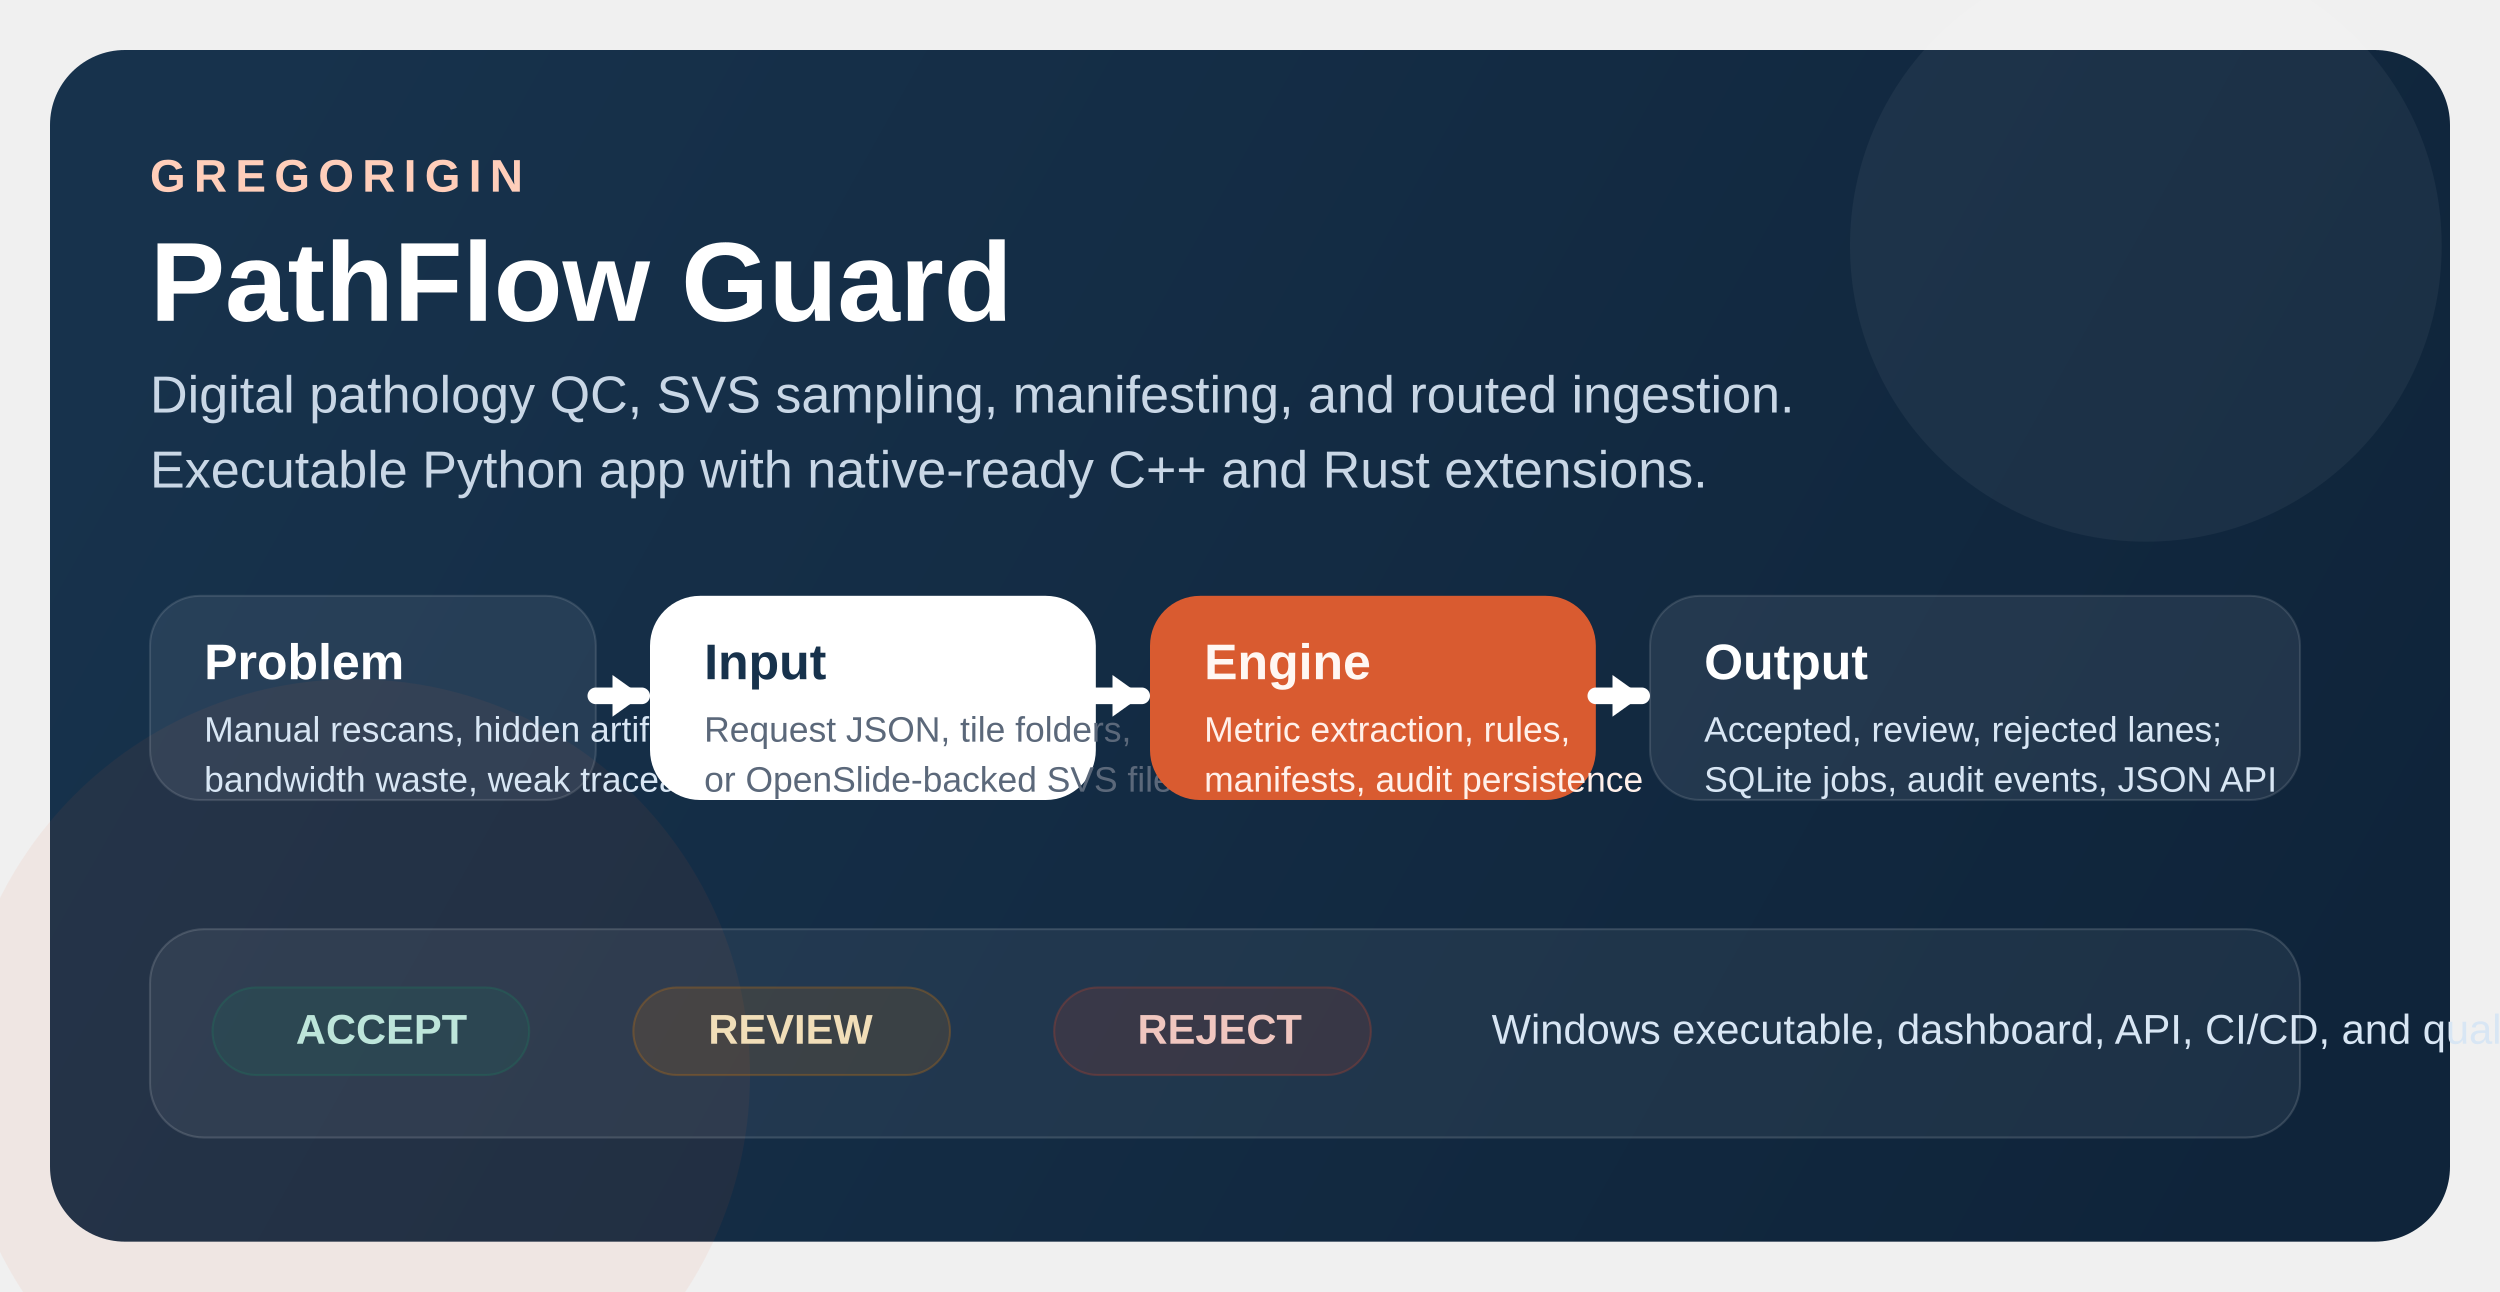
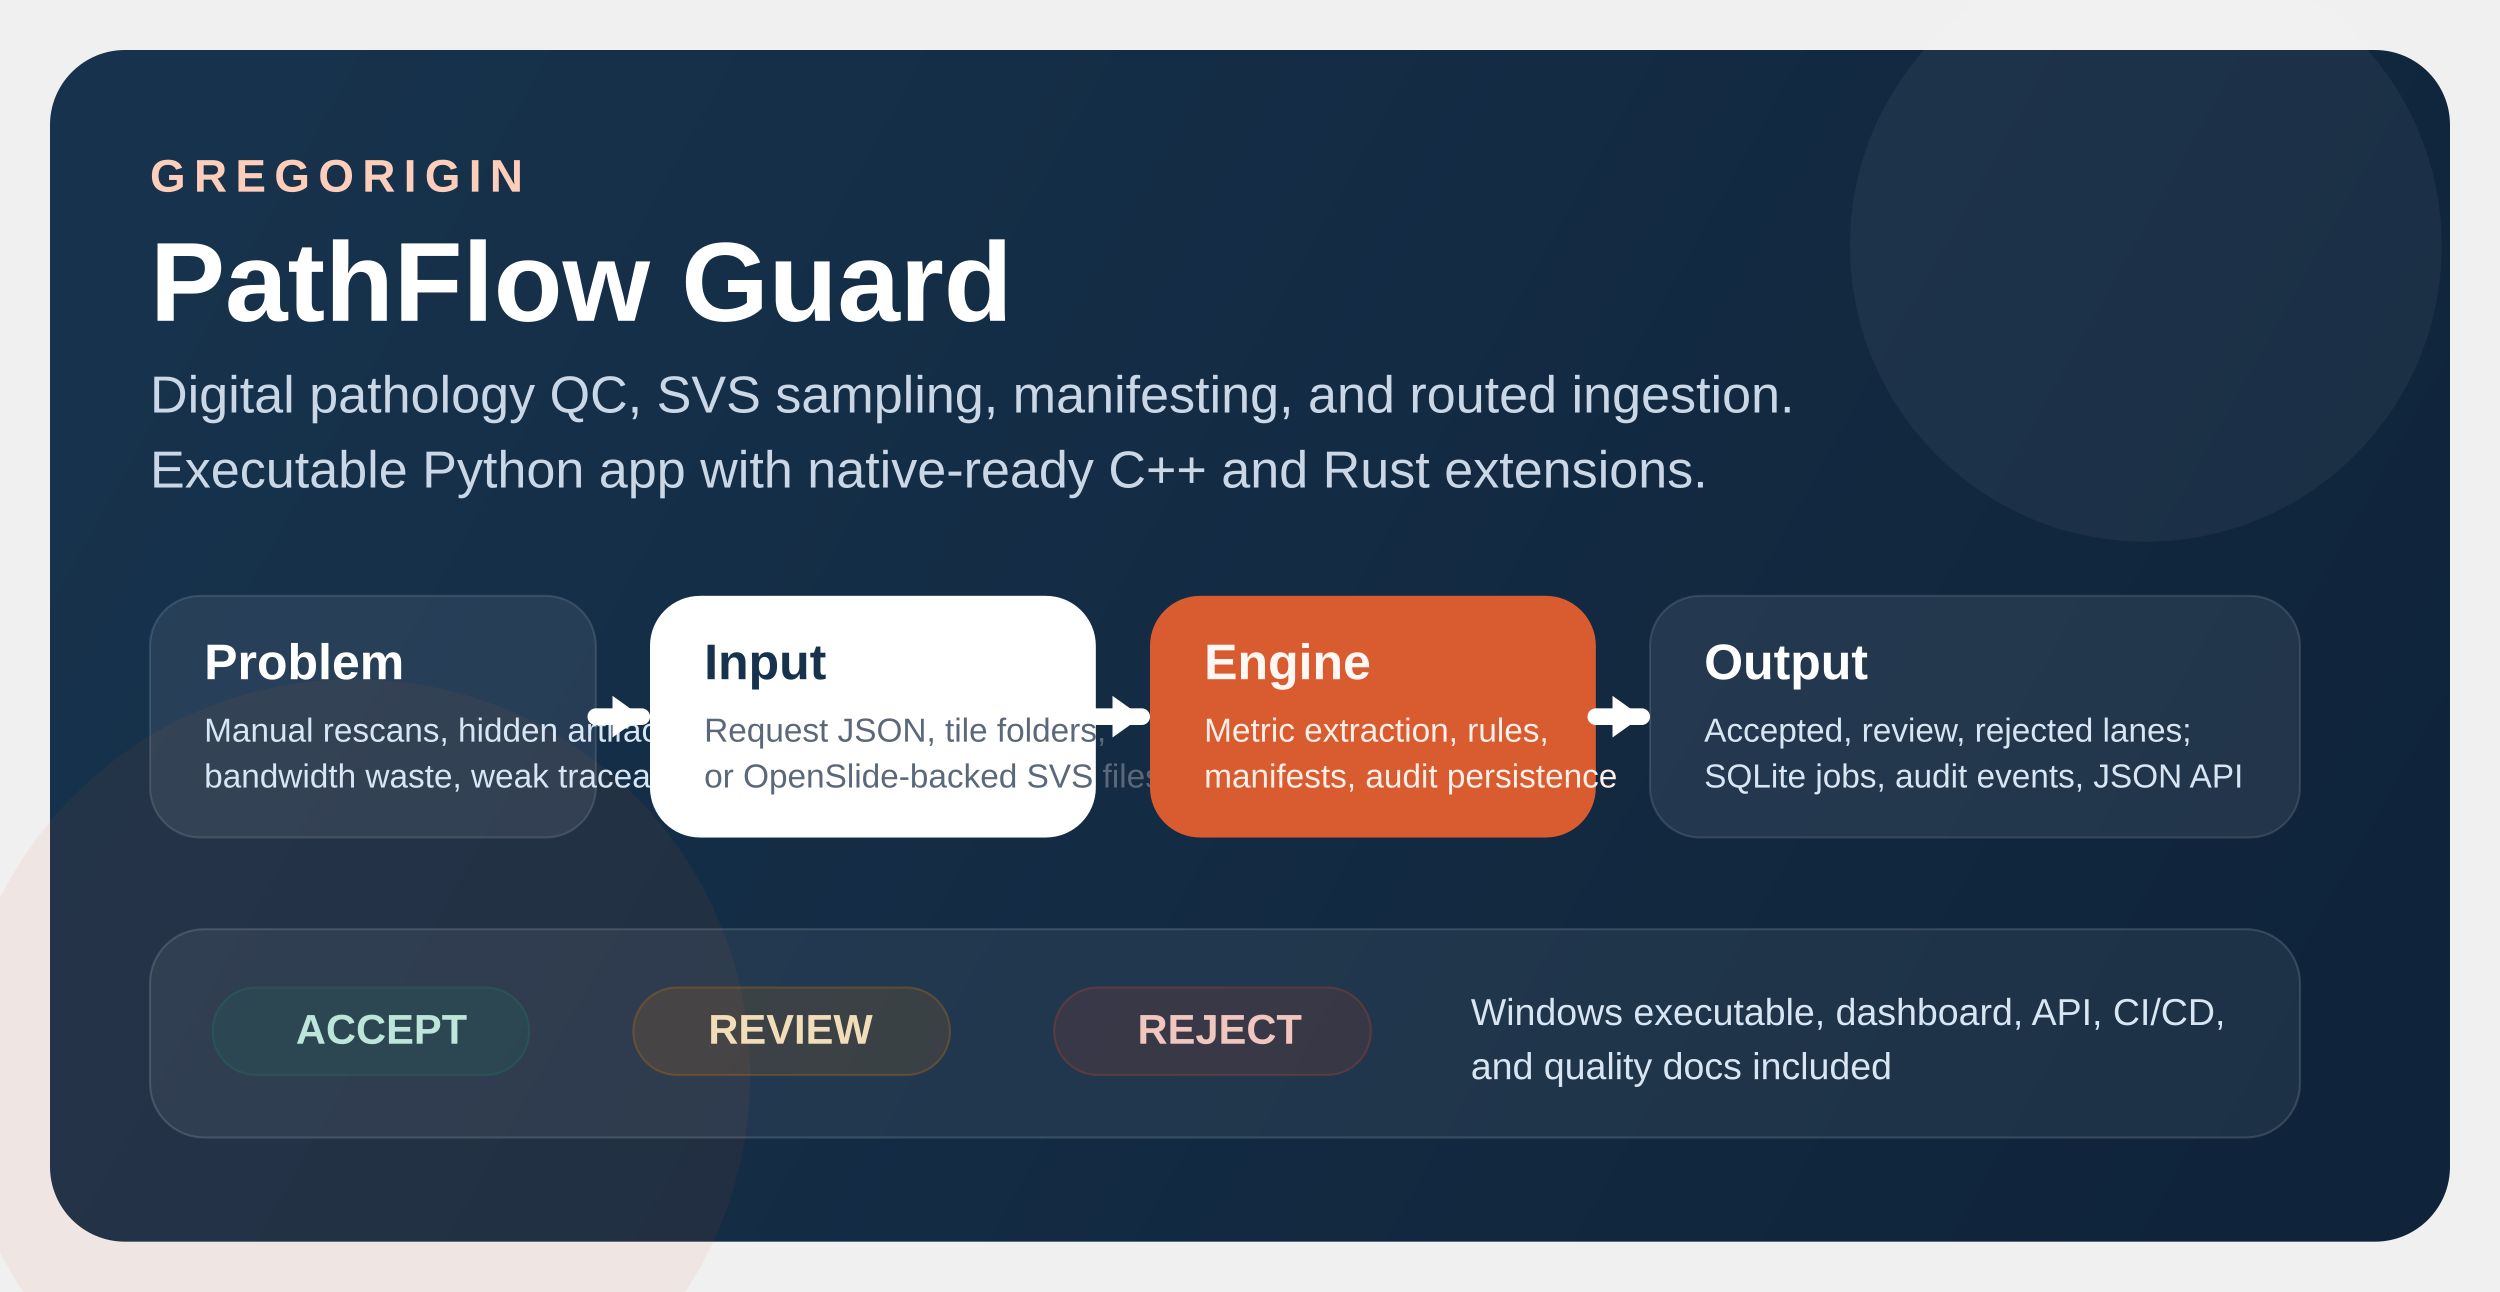
<svg xmlns="http://www.w3.org/2000/svg" width="1200" height="620" viewBox="0 0 1200 620" fill="none">
  <defs>
    <linearGradient id="bg" x1="120" y1="40" x2="1080" y2="580" gradientUnits="userSpaceOnUse">
      <stop stop-color="#17324C" />
      <stop offset="1" stop-color="#0F243A" />
    </linearGradient>
    <linearGradient id="accent" x1="262" y1="164" x2="346" y2="240" gradientUnits="userSpaceOnUse">
      <stop stop-color="#FFB179" />
      <stop offset="1" stop-color="#D95B30" />
    </linearGradient>
  </defs>
  <rect x="24" y="24" width="1152" height="572" rx="36" fill="url(#bg)" />
  <circle cx="1030" cy="118" r="142" fill="#FFFFFF" fill-opacity="0.05" />
  <circle cx="170" cy="516" r="190" fill="#D95B30" fill-opacity="0.07" />
  <text x="72" y="92" fill="#FFCEBA" font-family="Segoe UI, Arial, sans-serif" font-size="22" font-weight="700" letter-spacing="4">GREGORIGIN</text>
  <text x="72" y="154" fill="#FFFFFF" font-family="Segoe UI, Arial, sans-serif" font-size="54" font-weight="700">PathFlow Guard</text>
  <text x="72" y="198" fill="#C9D7E6" font-family="Segoe UI, Arial, sans-serif" font-size="25">Digital pathology QC, SVS sampling, manifesting, and routed ingestion.</text>
  <text x="72" y="234" fill="#C9D7E6" font-family="Segoe UI, Arial, sans-serif" font-size="25">Executable Python app with native-ready C++ and Rust extensions.</text>
-   <rect x="72" y="286" width="214" height="98" rx="24" fill="#F7F7FB" fill-opacity="0.08" stroke="#FFFFFF" stroke-opacity="0.12" />
+   <rect x="72" y="286" width="214" height="116" rx="24" fill="#F7F7FB" fill-opacity="0.08" stroke="#FFFFFF" stroke-opacity="0.12" />
  <text x="98" y="326" fill="#FFFFFF" font-family="Segoe UI, Arial, sans-serif" font-size="24" font-weight="700">Problem</text>
-   <text x="98" y="356" fill="#D8E6F4" font-family="Segoe UI, Arial, sans-serif" font-size="17">Manual rescans, hidden artifacts,</text>
-   <text x="98" y="380" fill="#D8E6F4" font-family="Segoe UI, Arial, sans-serif" font-size="17">bandwidth waste, weak traceability</text>
-   <rect x="312" y="286" width="214" height="98" rx="24" fill="#FFFFFF" />
+   <text x="98" y="356" fill="#D8E6F4" font-family="Segoe UI, Arial, sans-serif" font-size="16">Manual rescans, hidden artifacts,</text>
+   <text x="98" y="378" fill="#D8E6F4" font-family="Segoe UI, Arial, sans-serif" font-size="16">bandwidth waste, weak traceability</text>
+   <rect x="312" y="286" width="214" height="116" rx="24" fill="#FFFFFF" />
  <text x="338" y="326" fill="#17324C" font-family="Segoe UI, Arial, sans-serif" font-size="24" font-weight="700">Input</text>
-   <text x="338" y="356" fill="#5B687A" font-family="Segoe UI, Arial, sans-serif" font-size="17">Request JSON, tile folders,</text>
-   <text x="338" y="380" fill="#5B687A" font-family="Segoe UI, Arial, sans-serif" font-size="17">or OpenSlide-backed SVS files</text>
-   <rect x="552" y="286" width="214" height="98" rx="24" fill="url(#accent)" />
+   <text x="338" y="356" fill="#5B687A" font-family="Segoe UI, Arial, sans-serif" font-size="16">Request JSON, tile folders,</text>
+   <text x="338" y="378" fill="#5B687A" font-family="Segoe UI, Arial, sans-serif" font-size="16">or OpenSlide-backed SVS files</text>
+   <rect x="552" y="286" width="214" height="116" rx="24" fill="url(#accent)" />
  <text x="578" y="326" fill="#FFF7F3" font-family="Segoe UI, Arial, sans-serif" font-size="24" font-weight="700">Engine</text>
-   <text x="578" y="356" fill="#FFF0EA" font-family="Segoe UI, Arial, sans-serif" font-size="17">Metric extraction, rules,</text>
-   <text x="578" y="380" fill="#FFF0EA" font-family="Segoe UI, Arial, sans-serif" font-size="17">manifests, audit persistence</text>
-   <rect x="792" y="286" width="312" height="98" rx="24" fill="#F7F7FB" fill-opacity="0.08" stroke="#FFFFFF" stroke-opacity="0.12" />
+   <text x="578" y="356" fill="#FFF0EA" font-family="Segoe UI, Arial, sans-serif" font-size="16">Metric extraction, rules,</text>
+   <text x="578" y="378" fill="#FFF0EA" font-family="Segoe UI, Arial, sans-serif" font-size="16">manifests, audit persistence</text>
+   <rect x="792" y="286" width="312" height="116" rx="24" fill="#F7F7FB" fill-opacity="0.08" stroke="#FFFFFF" stroke-opacity="0.12" />
  <text x="818" y="326" fill="#FFFFFF" font-family="Segoe UI, Arial, sans-serif" font-size="24" font-weight="700">Output</text>
-   <text x="818" y="356" fill="#D8E6F4" font-family="Segoe UI, Arial, sans-serif" font-size="17">Accepted, review, rejected lanes;</text>
-   <text x="818" y="380" fill="#D8E6F4" font-family="Segoe UI, Arial, sans-serif" font-size="17">SQLite jobs, audit events, JSON API</text>
-   <path d="M286 334H308" stroke="#FFFFFF" stroke-width="8" stroke-linecap="round" />
-   <polygon points="308,334 294,324 294,344" fill="#FFFFFF" />
-   <path d="M526 334H548" stroke="#FFFFFF" stroke-width="8" stroke-linecap="round" />
-   <polygon points="548,334 534,324 534,344" fill="#FFFFFF" />
-   <path d="M766 334H788" stroke="#FFFFFF" stroke-width="8" stroke-linecap="round" />
-   <polygon points="788,334 774,324 774,344" fill="#FFFFFF" />
+   <text x="818" y="356" fill="#D8E6F4" font-family="Segoe UI, Arial, sans-serif" font-size="16">Accepted, review, rejected lanes;</text>
+   <text x="818" y="378" fill="#D8E6F4" font-family="Segoe UI, Arial, sans-serif" font-size="16">SQLite jobs, audit events, JSON API</text>
+   <path d="M286 344H308" stroke="#FFFFFF" stroke-width="8" stroke-linecap="round" />
+   <polygon points="308,344 294,334 294,354" fill="#FFFFFF" />
+   <path d="M526 344H548" stroke="#FFFFFF" stroke-width="8" stroke-linecap="round" />
+   <polygon points="548,344 534,334 534,354" fill="#FFFFFF" />
+   <path d="M766 344H788" stroke="#FFFFFF" stroke-width="8" stroke-linecap="round" />
+   <polygon points="788,344 774,334 774,354" fill="#FFFFFF" />
  <rect x="72" y="446" width="1032" height="100" rx="26" fill="#FFFFFF" fill-opacity="0.06" stroke="#FFFFFF" stroke-opacity="0.14" />
  <rect x="102" y="474" width="152" height="42" rx="21" fill="#21725E" fill-opacity="0.18" stroke="#21725E" stroke-opacity="0.36" />
  <text x="142" y="501" fill="#BDE5DA" font-family="Segoe UI, Arial, sans-serif" font-size="20" font-weight="700">ACCEPT</text>
  <rect x="304" y="474" width="152" height="42" rx="21" fill="#AF6A17" fill-opacity="0.18" stroke="#AF6A17" stroke-opacity="0.36" />
  <text x="340" y="501" fill="#F1DEB8" font-family="Segoe UI, Arial, sans-serif" font-size="20" font-weight="700">REVIEW</text>
  <rect x="506" y="474" width="152" height="42" rx="21" fill="#A84231" fill-opacity="0.18" stroke="#A84231" stroke-opacity="0.36" />
  <text x="546" y="501" fill="#F0C6BF" font-family="Segoe UI, Arial, sans-serif" font-size="20" font-weight="700">REJECT</text>
-   <text x="716" y="501" fill="#D8E6F4" font-family="Segoe UI, Arial, sans-serif" font-size="20">Windows executable, dashboard, API, CI/CD, and quality docs included</text>
+   <text x="706" y="492" fill="#D8E6F4" font-family="Segoe UI, Arial, sans-serif" font-size="18">Windows executable, dashboard, API, CI/CD,</text>
+   <text x="706" y="518" fill="#D8E6F4" font-family="Segoe UI, Arial, sans-serif" font-size="18">and quality docs included</text>
</svg>
